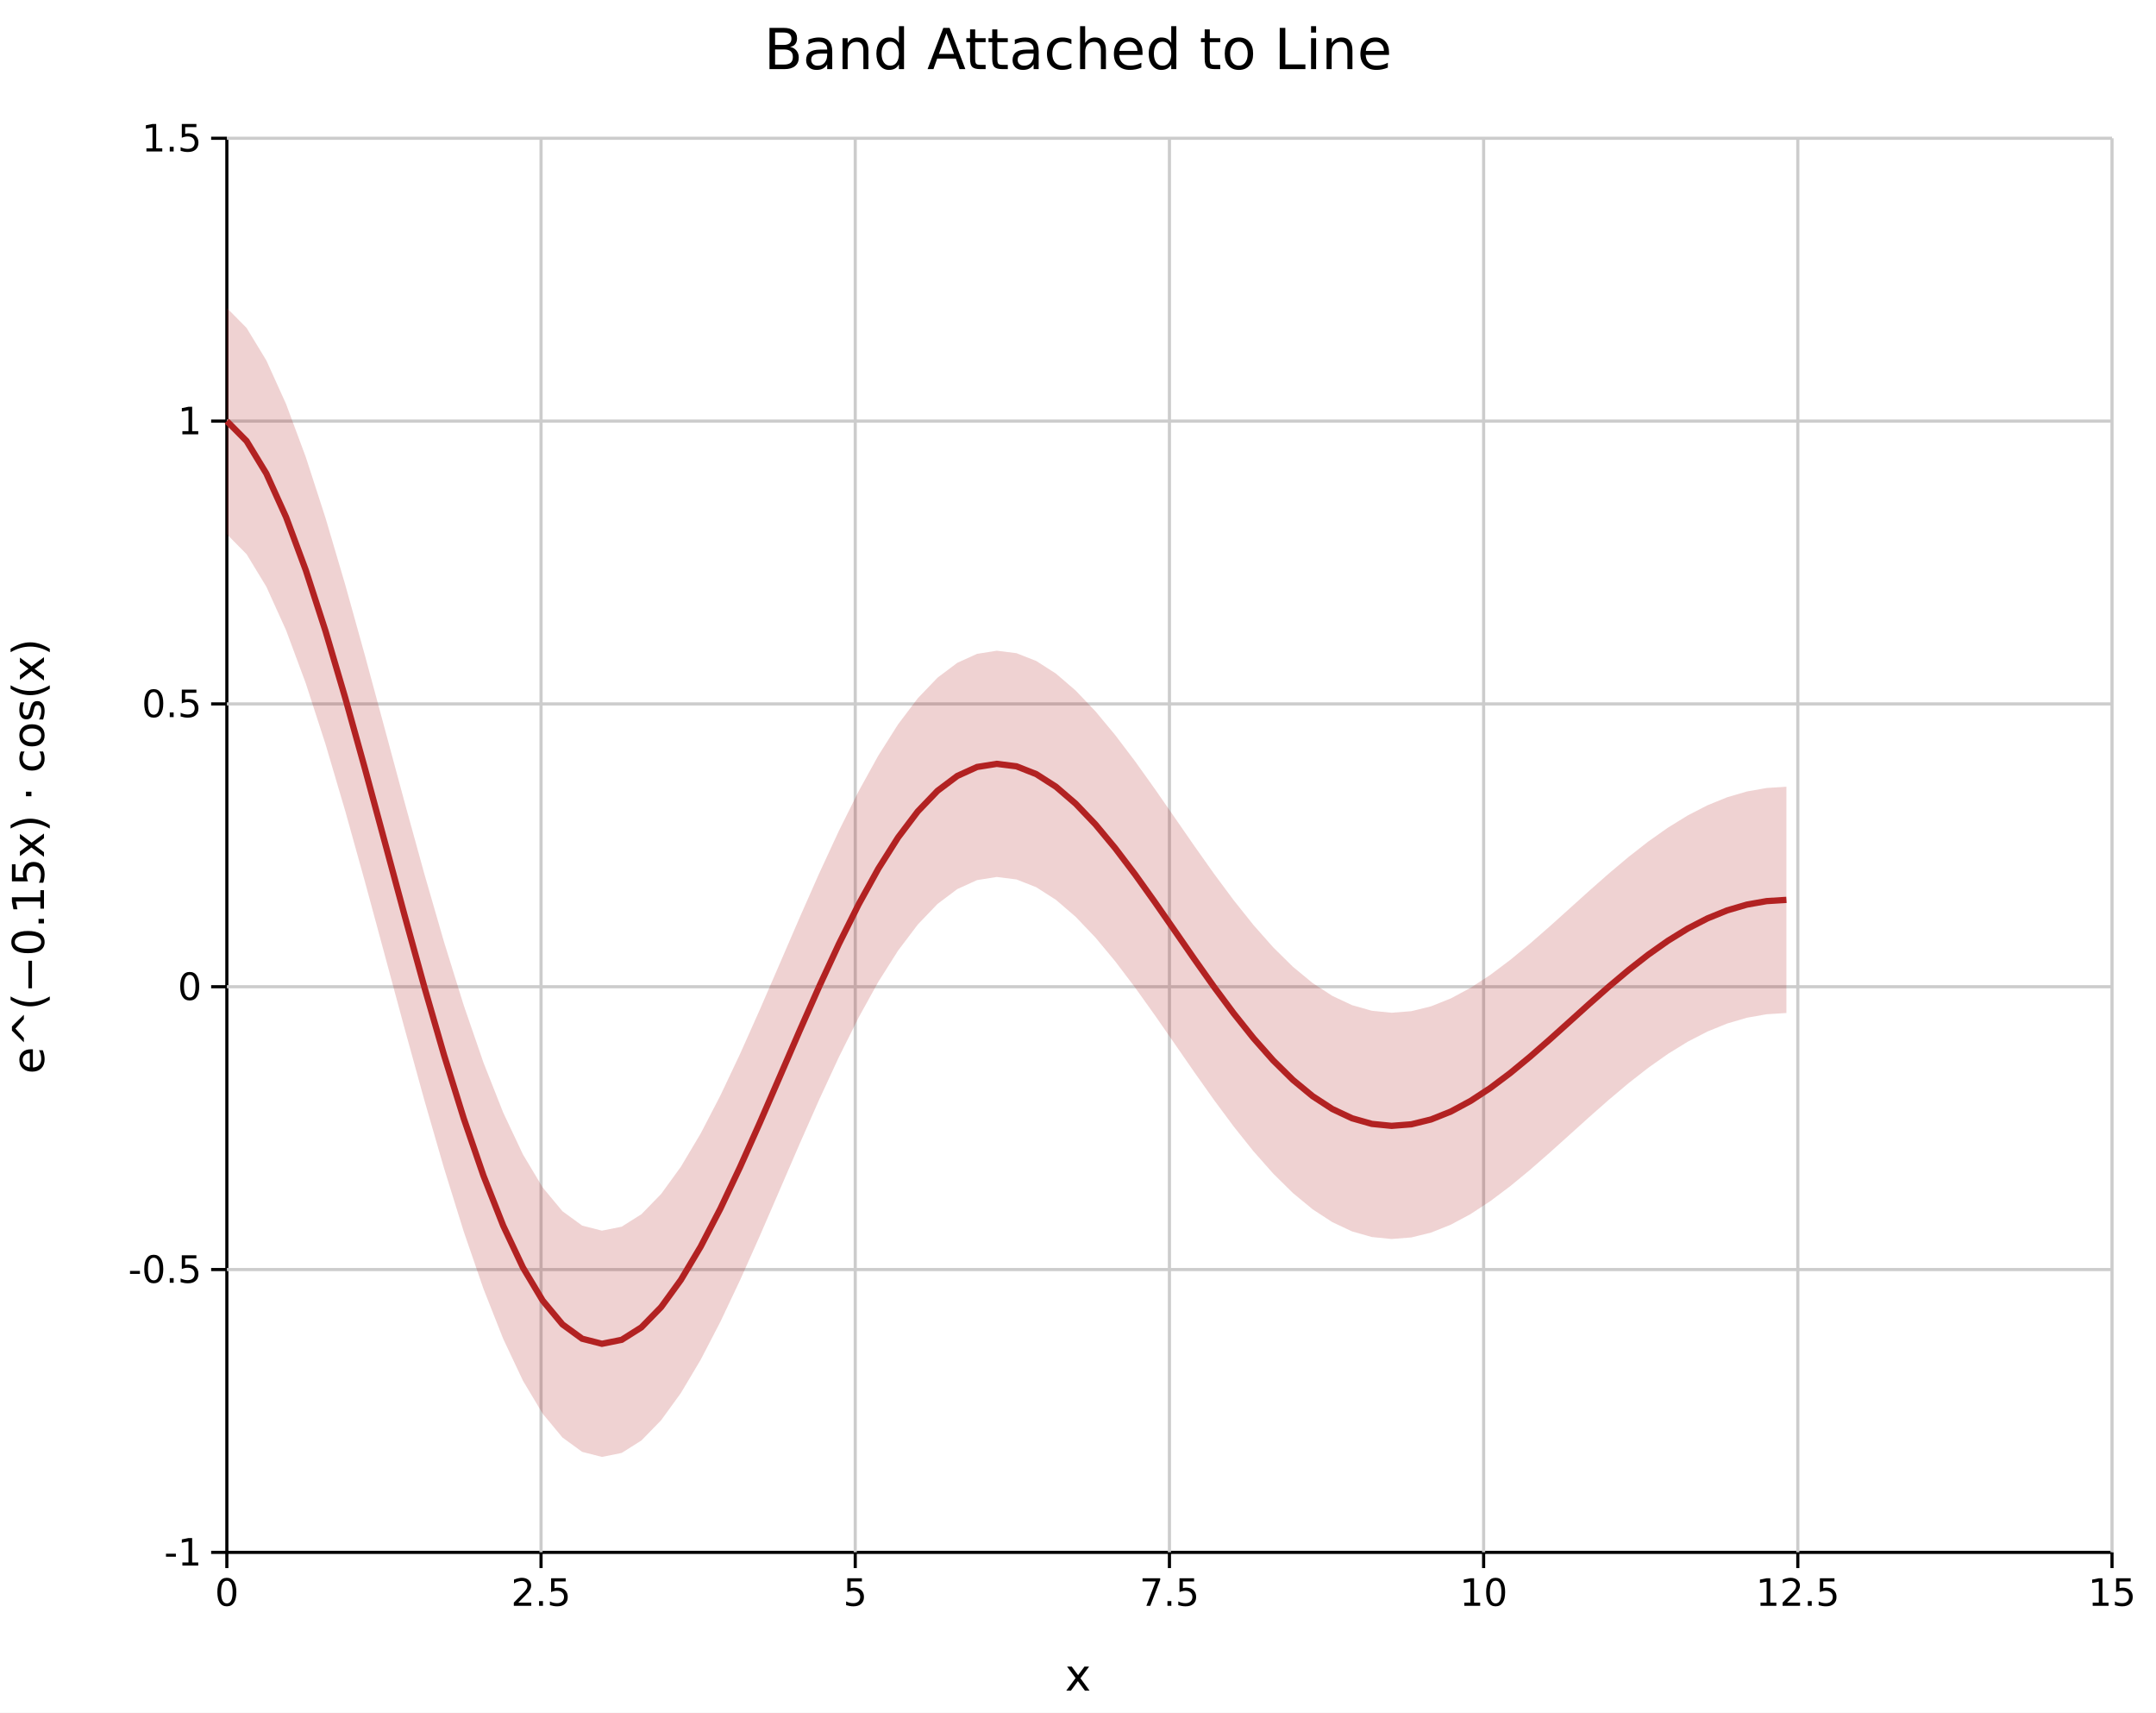
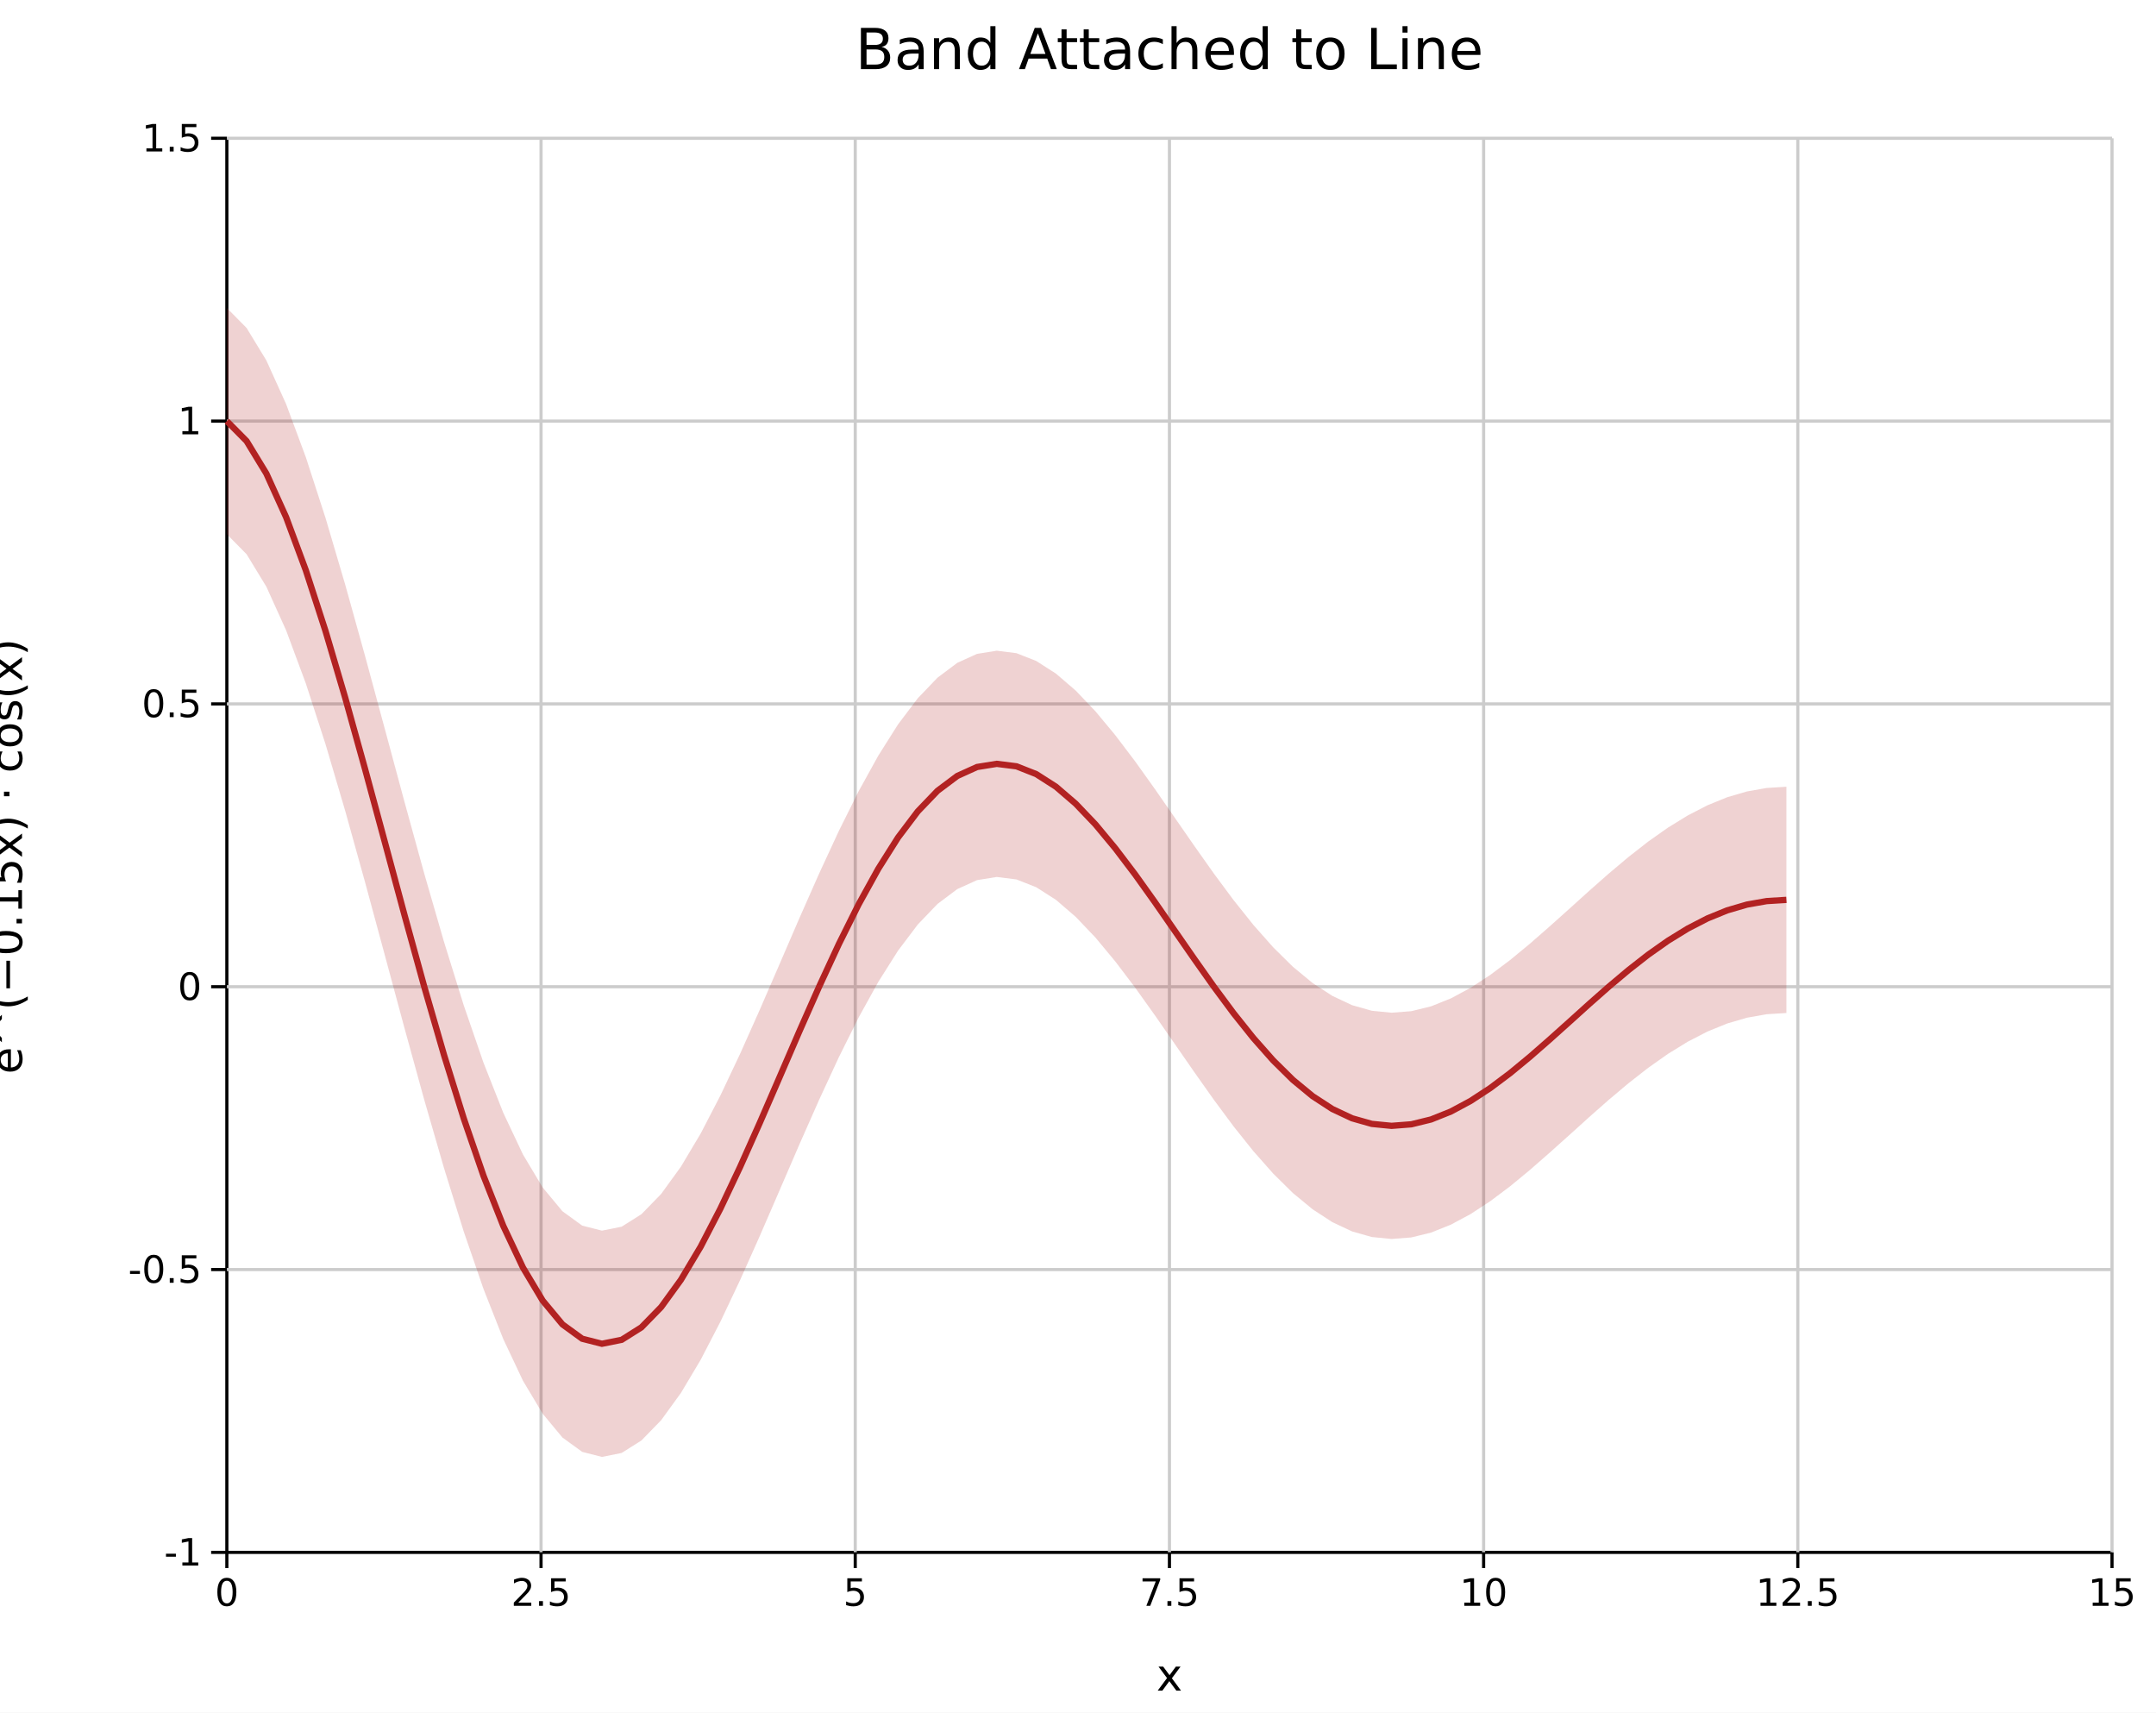
<svg xmlns="http://www.w3.org/2000/svg" width="686.2" height="545" font-family="DejaVu Sans, Liberation Sans, Arial, sans-serif" fill="black">
  <rect width="100%" height="100%" fill="white" />
-   <line x1="72.2" y1="494" x2="672.2" y2="494" stroke="black" stroke-width="1" />
-   <line x1="72.2" y1="44" x2="72.2" y2="494" stroke="black" stroke-width="1" />
-   <line x1="172.2" y1="44" x2="172.2" y2="494" stroke="#ccc" stroke-width="1" />
-   <line x1="272.2" y1="44" x2="272.2" y2="494" stroke="#ccc" stroke-width="1" />
-   <line x1="372.2" y1="44" x2="372.2" y2="494" stroke="#ccc" stroke-width="1" />
-   <line x1="472.2" y1="44" x2="472.2" y2="494" stroke="#ccc" stroke-width="1" />
-   <line x1="572.2" y1="44" x2="572.2" y2="494" stroke="#ccc" stroke-width="1" />
-   <line x1="672.2" y1="44" x2="672.2" y2="494" stroke="#ccc" stroke-width="1" />
-   <line x1="72.2" y1="404" x2="672.2" y2="404" stroke="#ccc" stroke-width="1" />
-   <line x1="72.2" y1="314" x2="672.2" y2="314" stroke="#ccc" stroke-width="1" />
-   <line x1="72.2" y1="224" x2="672.2" y2="224" stroke="#ccc" stroke-width="1" />
-   <line x1="72.2" y1="134" x2="672.2" y2="134" stroke="#ccc" stroke-width="1" />
-   <line x1="72.2" y1="44" x2="672.2" y2="44" stroke="#ccc" stroke-width="1" />
-   <line x1="72.2" y1="494" x2="72.2" y2="499" stroke="black" stroke-width="1" />
+   <line x1="72.2" y1="494" x2="672.2" y2="494" stroke="#000000" stroke-width="1" />
+   <line x1="72.2" y1="44" x2="72.2" y2="494" stroke="#000000" stroke-width="1" />
+   <line x1="172.2" y1="44" x2="172.2" y2="494" stroke="#cccccc" stroke-width="1" />
+   <line x1="272.2" y1="44" x2="272.2" y2="494" stroke="#cccccc" stroke-width="1" />
+   <line x1="372.2" y1="44" x2="372.2" y2="494" stroke="#cccccc" stroke-width="1" />
+   <line x1="472.2" y1="44" x2="472.2" y2="494" stroke="#cccccc" stroke-width="1" />
+   <line x1="572.2" y1="44" x2="572.2" y2="494" stroke="#cccccc" stroke-width="1" />
+   <line x1="672.2" y1="44" x2="672.2" y2="494" stroke="#cccccc" stroke-width="1" />
+   <line x1="72.2" y1="404" x2="672.2" y2="404" stroke="#cccccc" stroke-width="1" />
+   <line x1="72.2" y1="314" x2="672.2" y2="314" stroke="#cccccc" stroke-width="1" />
+   <line x1="72.2" y1="224" x2="672.2" y2="224" stroke="#cccccc" stroke-width="1" />
+   <line x1="72.2" y1="134" x2="672.2" y2="134" stroke="#cccccc" stroke-width="1" />
+   <line x1="72.2" y1="44" x2="672.2" y2="44" stroke="#cccccc" stroke-width="1" />
+   <line x1="72.2" y1="494" x2="72.2" y2="499" stroke="#000000" stroke-width="1" />
  <text x="72.2" y="511" font-size="12" text-anchor="middle">0</text>
-   <line x1="172.2" y1="494" x2="172.2" y2="499" stroke="black" stroke-width="1" />
+   <line x1="172.2" y1="494" x2="172.2" y2="499" stroke="#000000" stroke-width="1" />
  <text x="172.2" y="511" font-size="12" text-anchor="middle">2.5</text>
-   <line x1="272.2" y1="494" x2="272.2" y2="499" stroke="black" stroke-width="1" />
+   <line x1="272.2" y1="494" x2="272.2" y2="499" stroke="#000000" stroke-width="1" />
  <text x="272.2" y="511" font-size="12" text-anchor="middle">5</text>
-   <line x1="372.2" y1="494" x2="372.2" y2="499" stroke="black" stroke-width="1" />
+   <line x1="372.2" y1="494" x2="372.2" y2="499" stroke="#000000" stroke-width="1" />
  <text x="372.2" y="511" font-size="12" text-anchor="middle">7.5</text>
-   <line x1="472.2" y1="494" x2="472.2" y2="499" stroke="black" stroke-width="1" />
+   <line x1="472.2" y1="494" x2="472.2" y2="499" stroke="#000000" stroke-width="1" />
  <text x="472.2" y="511" font-size="12" text-anchor="middle">10</text>
-   <line x1="572.2" y1="494" x2="572.2" y2="499" stroke="black" stroke-width="1" />
+   <line x1="572.2" y1="494" x2="572.2" y2="499" stroke="#000000" stroke-width="1" />
  <text x="572.2" y="511" font-size="12" text-anchor="middle">12.5</text>
-   <line x1="672.2" y1="494" x2="672.2" y2="499" stroke="black" stroke-width="1" />
+   <line x1="672.2" y1="494" x2="672.2" y2="499" stroke="#000000" stroke-width="1" />
  <text x="672.2" y="511" font-size="12" text-anchor="middle">15</text>
-   <line x1="67.2" y1="494" x2="72.2" y2="494" stroke="black" stroke-width="1" />
+   <line x1="67.2" y1="494" x2="72.2" y2="494" stroke="#000000" stroke-width="1" />
  <text x="64.2" y="498.2" font-size="12" text-anchor="end">-1</text>
-   <line x1="67.2" y1="404" x2="72.2" y2="404" stroke="black" stroke-width="1" />
+   <line x1="67.2" y1="404" x2="72.2" y2="404" stroke="#000000" stroke-width="1" />
  <text x="64.2" y="408.2" font-size="12" text-anchor="end">-0.5</text>
-   <line x1="67.2" y1="314" x2="72.2" y2="314" stroke="black" stroke-width="1" />
+   <line x1="67.2" y1="314" x2="72.2" y2="314" stroke="#000000" stroke-width="1" />
  <text x="64.2" y="318.2" font-size="12" text-anchor="end">0</text>
-   <line x1="67.2" y1="224" x2="72.2" y2="224" stroke="black" stroke-width="1" />
+   <line x1="67.2" y1="224" x2="72.2" y2="224" stroke="#000000" stroke-width="1" />
  <text x="64.2" y="228.2" font-size="12" text-anchor="end">0.5</text>
-   <line x1="67.2" y1="134" x2="72.2" y2="134" stroke="black" stroke-width="1" />
+   <line x1="67.2" y1="134" x2="72.2" y2="134" stroke="#000000" stroke-width="1" />
  <text x="64.2" y="138.2" font-size="12" text-anchor="end">1</text>
-   <line x1="67.2" y1="44" x2="72.2" y2="44" stroke="black" stroke-width="1" />
+   <line x1="67.2" y1="44" x2="72.2" y2="44" stroke="#000000" stroke-width="1" />
  <text x="64.2" y="48.2" font-size="12" text-anchor="end">1.5</text>
-   <text x="343.1" y="538" font-size="14" text-anchor="middle">x</text>
-   <text x="14" y="272.5" font-size="14" text-anchor="middle" transform="rotate(-90,14,272.5)">e^(−0.15x) · cos(x)</text>
-   <text x="343.1" y="22" font-size="18" text-anchor="middle">Band Attached to Line</text>
-   <path d="M 72.2 98 L 78.483 104.356 L 84.766 114.69 L 91.05 128.564 L 97.333 145.475 L 103.616 164.866 L 109.899 186.147 L 116.182 208.707 L 122.465 231.933 L 128.749 255.222 L 135.032 278 L 141.315 299.729 L 147.598 319.924 L 153.881 338.158 L 160.165 354.073 L 166.448 367.385 L 172.731 377.886 L 179.014 385.447 L 185.297 390.018 L 191.581 391.624 L 197.864 390.361 L 204.147 386.393 L 210.43 379.943 L 216.713 371.282 L 222.996 360.726 L 229.28 348.622 L 235.563 335.337 L 241.846 321.255 L 248.129 306.756 L 254.412 292.218 L 260.696 278 L 266.979 264.436 L 273.262 251.83 L 279.545 240.448 L 285.828 230.513 L 292.111 222.203 L 298.395 215.648 L 304.678 210.928 L 310.961 208.075 L 317.244 207.073 L 323.527 207.861 L 329.811 210.338 L 336.094 214.364 L 342.377 219.771 L 348.66 226.36 L 354.943 233.916 L 361.227 242.208 L 367.51 250.999 L 373.793 260.049 L 380.076 269.124 L 386.359 278 L 392.642 286.467 L 398.926 294.336 L 405.209 301.441 L 411.492 307.643 L 417.775 312.83 L 424.058 316.922 L 430.342 319.868 L 436.625 321.649 L 442.908 322.275 L 449.191 321.783 L 455.474 320.237 L 461.757 317.723 L 468.041 314.348 L 474.324 310.235 L 480.607 305.518 L 486.89 300.342 L 493.173 294.855 L 499.457 289.205 L 505.74 283.54 L 512.023 278 L 518.306 272.715 L 524.589 267.803 L 530.873 263.367 L 537.156 259.496 L 543.439 256.258 L 549.722 253.704 L 556.005 251.865 L 562.288 250.753 L 568.572 250.362 L 568.572 322.362 L 562.288 322.753 L 556.005 323.865 L 549.722 325.704 L 543.439 328.258 L 537.156 331.496 L 530.873 335.367 L 524.589 339.803 L 518.306 344.715 L 512.023 350 L 505.74 355.54 L 499.457 361.205 L 493.173 366.855 L 486.89 372.342 L 480.607 377.518 L 474.324 382.235 L 468.041 386.348 L 461.757 389.723 L 455.474 392.237 L 449.191 393.783 L 442.908 394.275 L 436.625 393.649 L 430.342 391.868 L 424.058 388.922 L 417.775 384.83 L 411.492 379.643 L 405.209 373.441 L 398.926 366.336 L 392.642 358.467 L 386.359 350 L 380.076 341.124 L 373.793 332.049 L 367.51 322.999 L 361.227 314.208 L 354.943 305.916 L 348.66 298.36 L 342.377 291.771 L 336.094 286.364 L 329.811 282.338 L 323.527 279.861 L 317.244 279.073 L 310.961 280.075 L 304.678 282.928 L 298.395 287.648 L 292.111 294.203 L 285.828 302.513 L 279.545 312.448 L 273.262 323.83 L 266.979 336.436 L 260.696 350 L 254.412 364.218 L 248.129 378.756 L 241.846 393.255 L 235.563 407.337 L 229.28 420.622 L 222.996 432.726 L 216.713 443.282 L 210.43 451.943 L 204.147 458.393 L 197.864 462.361 L 191.581 463.624 L 185.297 462.018 L 179.014 457.447 L 172.731 449.886 L 166.448 439.385 L 160.165 426.073 L 153.881 410.158 L 147.598 391.924 L 141.315 371.729 L 135.032 350 L 128.749 327.222 L 122.465 303.933 L 116.182 280.707 L 109.899 258.147 L 103.616 236.866 L 97.333 217.475 L 91.05 200.564 L 84.766 186.69 L 78.483 176.356 L 72.2 170 Z" stroke="none" stroke-width="0" fill="firebrick" fill-opacity="0.2" />
-   <path d="M 72.2 134 L 78.483 140.356 L 84.766 150.69 L 91.05 164.564 L 97.333 181.475 L 103.616 200.866 L 109.899 222.147 L 116.182 244.707 L 122.465 267.933 L 128.749 291.222 L 135.032 314 L 141.315 335.729 L 147.598 355.924 L 153.881 374.158 L 160.165 390.073 L 166.448 403.385 L 172.731 413.886 L 179.014 421.447 L 185.297 426.018 L 191.581 427.624 L 197.864 426.361 L 204.147 422.393 L 210.43 415.943 L 216.713 407.282 L 222.996 396.726 L 229.28 384.622 L 235.563 371.337 L 241.846 357.255 L 248.129 342.756 L 254.412 328.218 L 260.696 314 L 266.979 300.436 L 273.262 287.83 L 279.545 276.448 L 285.828 266.513 L 292.111 258.203 L 298.395 251.648 L 304.678 246.928 L 310.961 244.075 L 317.244 243.073 L 323.527 243.861 L 329.811 246.338 L 336.094 250.364 L 342.377 255.771 L 348.66 262.36 L 354.943 269.916 L 361.227 278.208 L 367.51 286.999 L 373.793 296.049 L 380.076 305.124 L 386.359 314 L 392.642 322.467 L 398.926 330.336 L 405.209 337.441 L 411.492 343.643 L 417.775 348.83 L 424.058 352.922 L 430.342 355.868 L 436.625 357.649 L 442.908 358.275 L 449.191 357.783 L 455.474 356.237 L 461.757 353.723 L 468.041 350.348 L 474.324 346.235 L 480.607 341.518 L 486.89 336.342 L 493.173 330.855 L 499.457 325.205 L 505.74 319.54 L 512.023 314 L 518.306 308.715 L 524.589 303.803 L 530.873 299.367 L 537.156 295.496 L 543.439 292.258 L 549.722 289.704 L 556.005 287.865 L 562.288 286.753 L 568.572 286.362 " stroke="firebrick" stroke-width="2" fill="none" />
+   <text x="372.2" y="538" font-size="14" text-anchor="middle">x</text>
+   <text x="7" y="272.5" font-size="14" text-anchor="middle" transform="rotate(-90,7,272.5)">e^(−0.15x) · cos(x)</text>
+   <text x="372.2" y="22" font-size="18" text-anchor="middle">Band Attached to Line</text>
+   <path d="M 72.2 98.0 L 78.48 104.36 L 84.77 114.69 L 91.05 128.56 L 97.33 145.47 L 103.62 164.87 L 109.9 186.15 L 116.18 208.71 L 122.47 231.93 L 128.75 255.22 L 135.03 278.0 L 141.32 299.73 L 147.6 319.92 L 153.88 338.16 L 160.16 354.07 L 166.45 367.39 L 172.73 377.89 L 179.01 385.45 L 185.3 390.02 L 191.58 391.62 L 197.86 390.36 L 204.15 386.39 L 210.43 379.94 L 216.71 371.28 L 223.0 360.73 L 229.28 348.62 L 235.56 335.34 L 241.85 321.25 L 248.13 306.76 L 254.41 292.22 L 260.7 278.0 L 266.98 264.44 L 273.26 251.83 L 279.55 240.45 L 285.83 230.51 L 292.11 222.2 L 298.39 215.65 L 304.68 210.93 L 310.96 208.08 L 317.24 207.07 L 323.53 207.86 L 329.81 210.34 L 336.09 214.36 L 342.38 219.77 L 348.66 226.36 L 354.94 233.92 L 361.23 242.21 L 367.51 251.0 L 373.79 260.05 L 380.08 269.12 L 386.36 278.0 L 392.64 286.47 L 398.93 294.34 L 405.21 301.44 L 411.49 307.64 L 417.78 312.83 L 424.06 316.92 L 430.34 319.87 L 436.62 321.65 L 442.91 322.27 L 449.19 321.78 L 455.47 320.24 L 461.76 317.72 L 468.04 314.35 L 474.32 310.24 L 480.61 305.52 L 486.89 300.34 L 493.17 294.85 L 499.46 289.21 L 505.74 283.54 L 512.02 278.0 L 518.31 272.71 L 524.59 267.8 L 530.87 263.37 L 537.16 259.5 L 543.44 256.26 L 549.72 253.7 L 556.01 251.86 L 562.29 250.75 L 568.57 250.36 L 568.57 322.36 L 562.29 322.75 L 556.01 323.86 L 549.72 325.7 L 543.44 328.26 L 537.16 331.5 L 530.87 335.37 L 524.59 339.8 L 518.31 344.71 L 512.02 350.0 L 505.74 355.54 L 499.46 361.21 L 493.17 366.85 L 486.89 372.34 L 480.61 377.52 L 474.32 382.24 L 468.04 386.35 L 461.76 389.72 L 455.47 392.24 L 449.19 393.78 L 442.91 394.27 L 436.62 393.65 L 430.34 391.87 L 424.06 388.92 L 417.78 384.83 L 411.49 379.64 L 405.21 373.44 L 398.93 366.34 L 392.64 358.47 L 386.36 350.0 L 380.08 341.12 L 373.79 332.05 L 367.51 323.0 L 361.23 314.21 L 354.94 305.92 L 348.66 298.36 L 342.38 291.77 L 336.09 286.36 L 329.81 282.34 L 323.53 279.86 L 317.24 279.07 L 310.96 280.08 L 304.68 282.93 L 298.39 287.65 L 292.11 294.2 L 285.83 302.51 L 279.55 312.45 L 273.26 323.83 L 266.98 336.44 L 260.7 350.0 L 254.41 364.22 L 248.13 378.76 L 241.85 393.25 L 235.56 407.34 L 229.28 420.62 L 223.0 432.73 L 216.71 443.28 L 210.43 451.94 L 204.15 458.39 L 197.86 462.36 L 191.58 463.62 L 185.3 462.02 L 179.01 457.45 L 172.73 449.89 L 166.45 439.39 L 160.16 426.07 L 153.88 410.16 L 147.6 391.92 L 141.32 371.73 L 135.03 350.0 L 128.75 327.22 L 122.47 303.93 L 116.18 280.71 L 109.9 258.15 L 103.62 236.87 L 97.33 217.47 L 91.05 200.56 L 84.77 186.69 L 78.48 176.36 L 72.2 170.0 Z" stroke="none" stroke-width="0" fill="#b22222" fill-opacity="0.2" />
+   <path d="M 72.2 134.0 L 78.48 140.36 L 84.77 150.69 L 91.05 164.56 L 97.33 181.47 L 103.62 200.87 L 109.9 222.15 L 116.18 244.71 L 122.47 267.93 L 128.75 291.22 L 135.03 314.0 L 141.32 335.73 L 147.6 355.92 L 153.88 374.16 L 160.16 390.07 L 166.45 403.39 L 172.73 413.89 L 179.01 421.45 L 185.3 426.02 L 191.58 427.62 L 197.86 426.36 L 204.15 422.39 L 210.43 415.94 L 216.71 407.28 L 223.0 396.73 L 229.28 384.62 L 235.56 371.34 L 241.85 357.25 L 248.13 342.76 L 254.41 328.22 L 260.7 314.0 L 266.98 300.44 L 273.26 287.83 L 279.55 276.45 L 285.83 266.51 L 292.11 258.2 L 298.39 251.65 L 304.68 246.93 L 310.96 244.08 L 317.24 243.07 L 323.53 243.86 L 329.81 246.34 L 336.09 250.36 L 342.38 255.77 L 348.66 262.36 L 354.94 269.92 L 361.23 278.21 L 367.51 287.0 L 373.79 296.05 L 380.08 305.12 L 386.36 314.0 L 392.64 322.47 L 398.93 330.34 L 405.21 337.44 L 411.49 343.64 L 417.78 348.83 L 424.06 352.92 L 430.34 355.87 L 436.62 357.65 L 442.91 358.27 L 449.19 357.78 L 455.47 356.24 L 461.76 353.72 L 468.04 350.35 L 474.32 346.24 L 480.61 341.52 L 486.89 336.34 L 493.17 330.85 L 499.46 325.21 L 505.74 319.54 L 512.02 314.0 L 518.31 308.71 L 524.59 303.8 L 530.87 299.37 L 537.16 295.5 L 543.44 292.26 L 549.72 289.7 L 556.01 287.86 L 562.29 286.75 L 568.57 286.36 " stroke="#b22222" stroke-width="2" fill="none" />
</svg>
